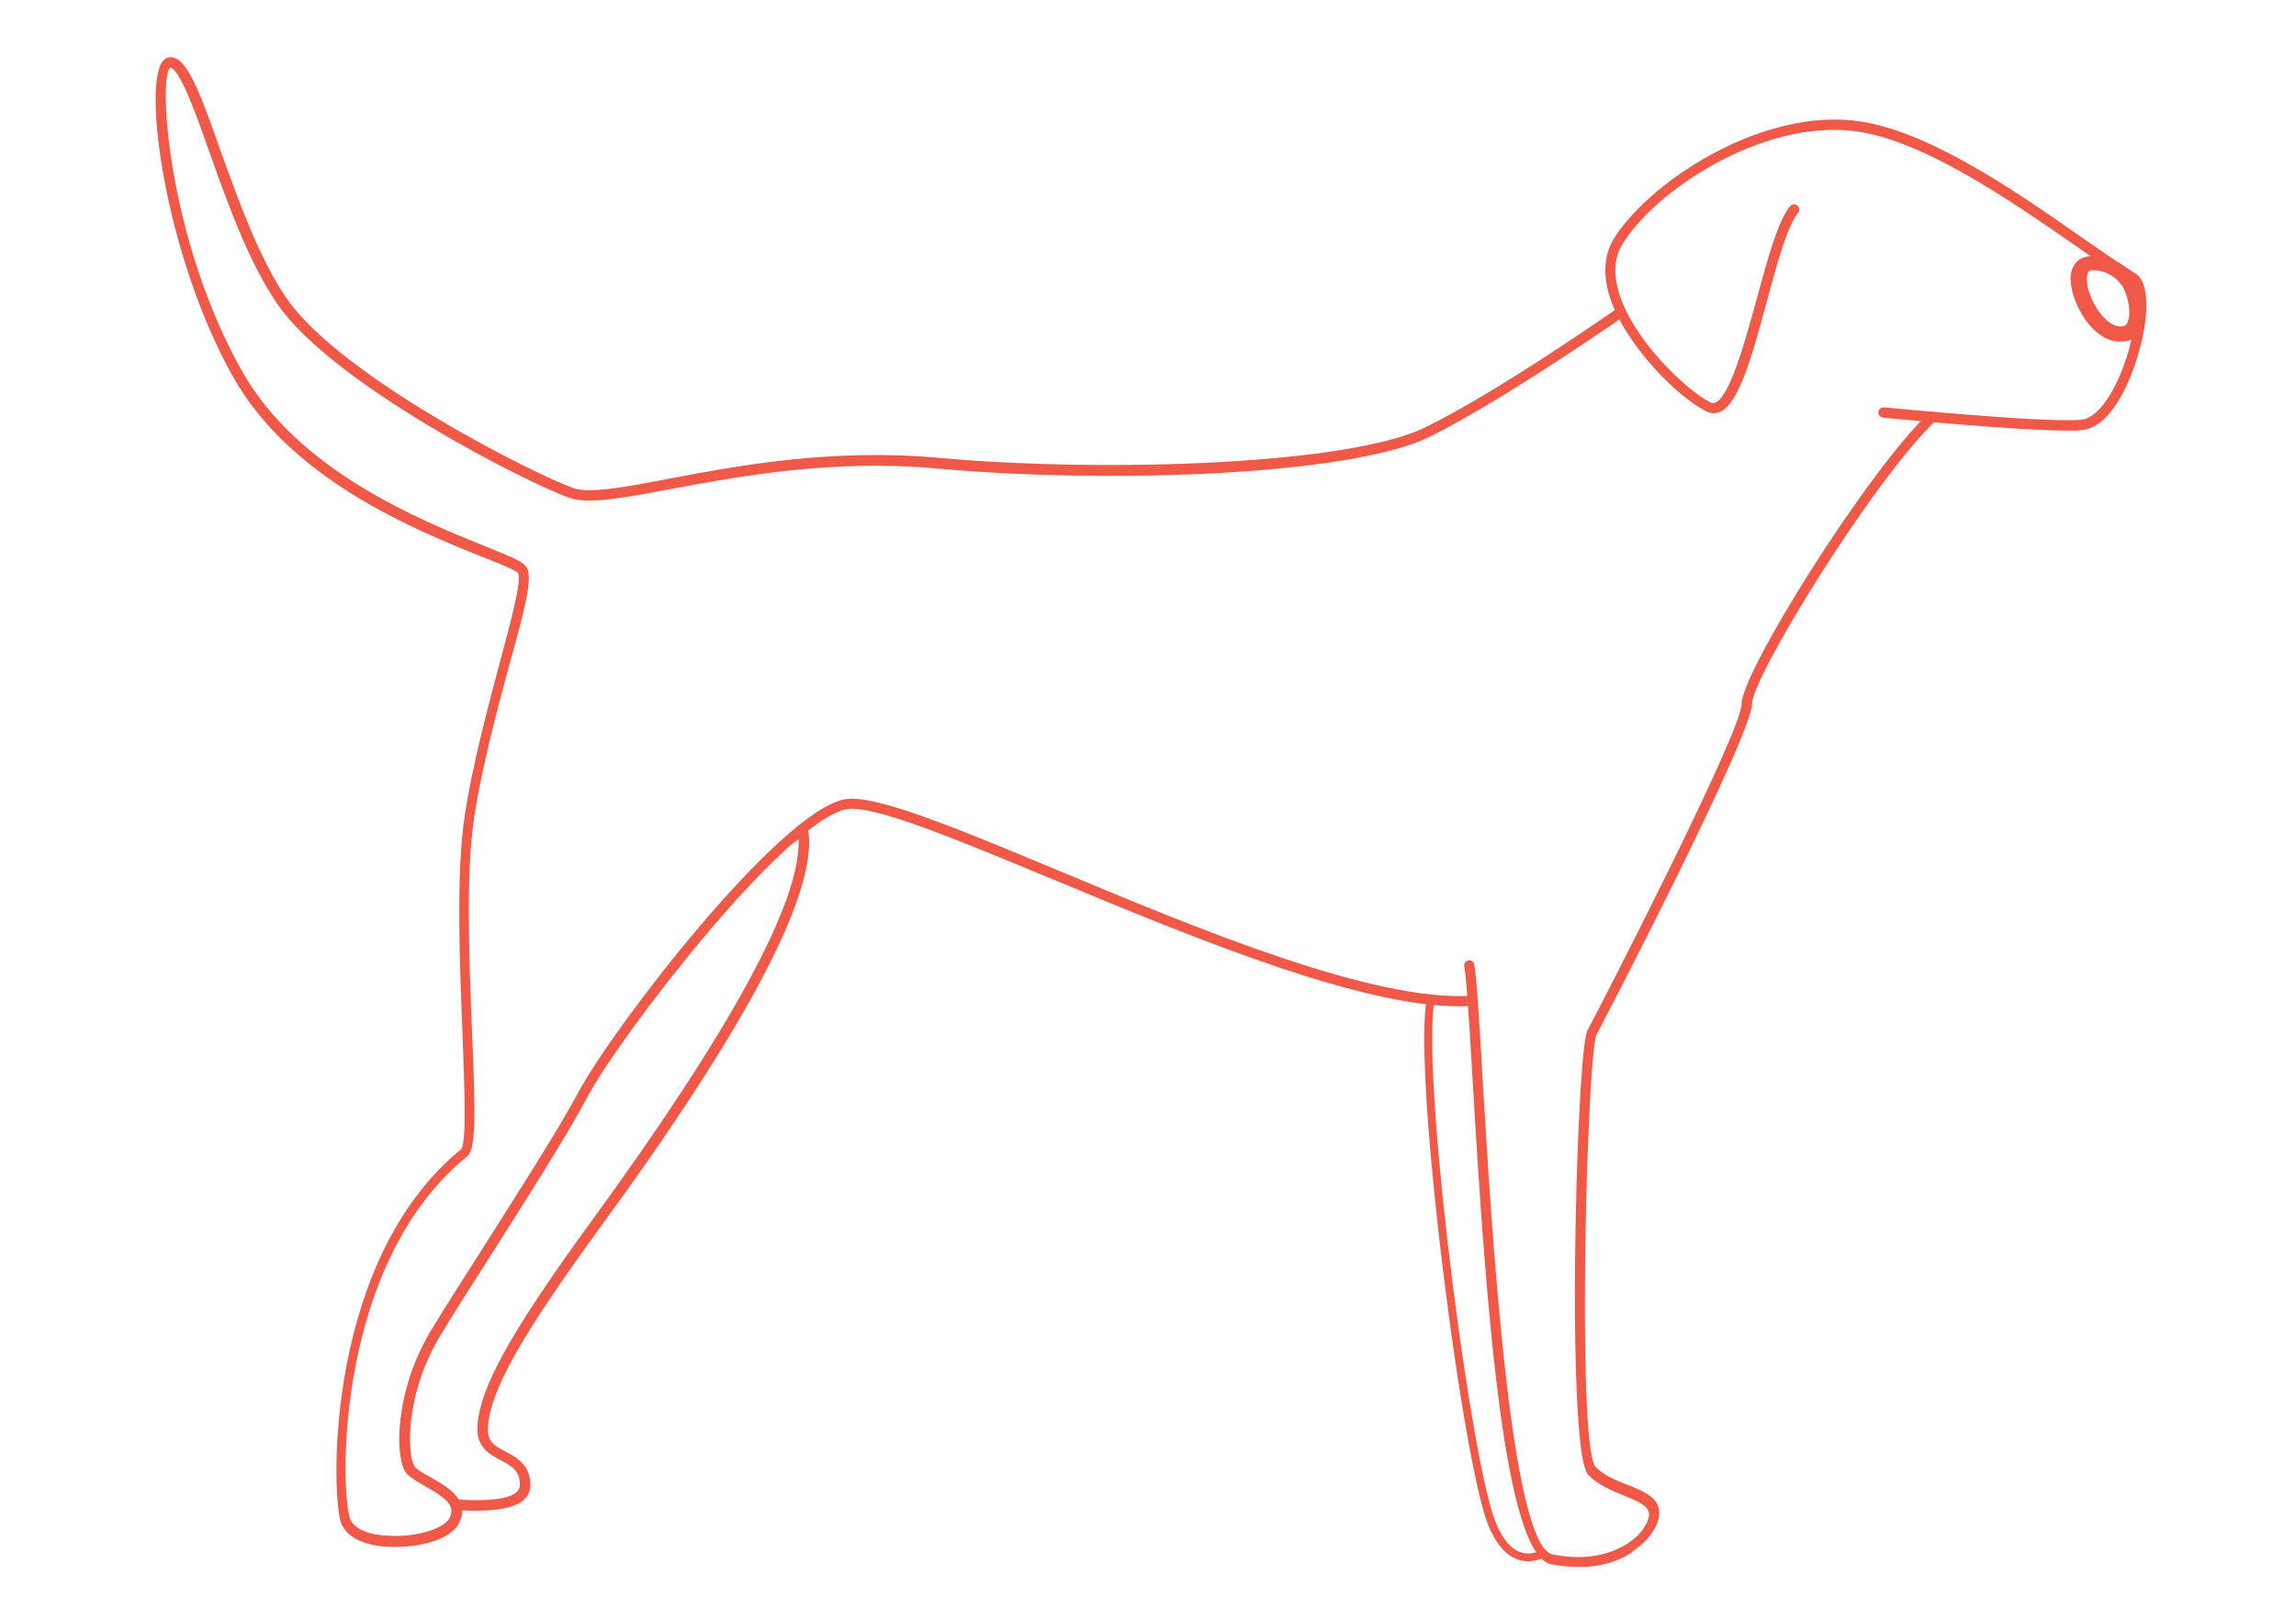
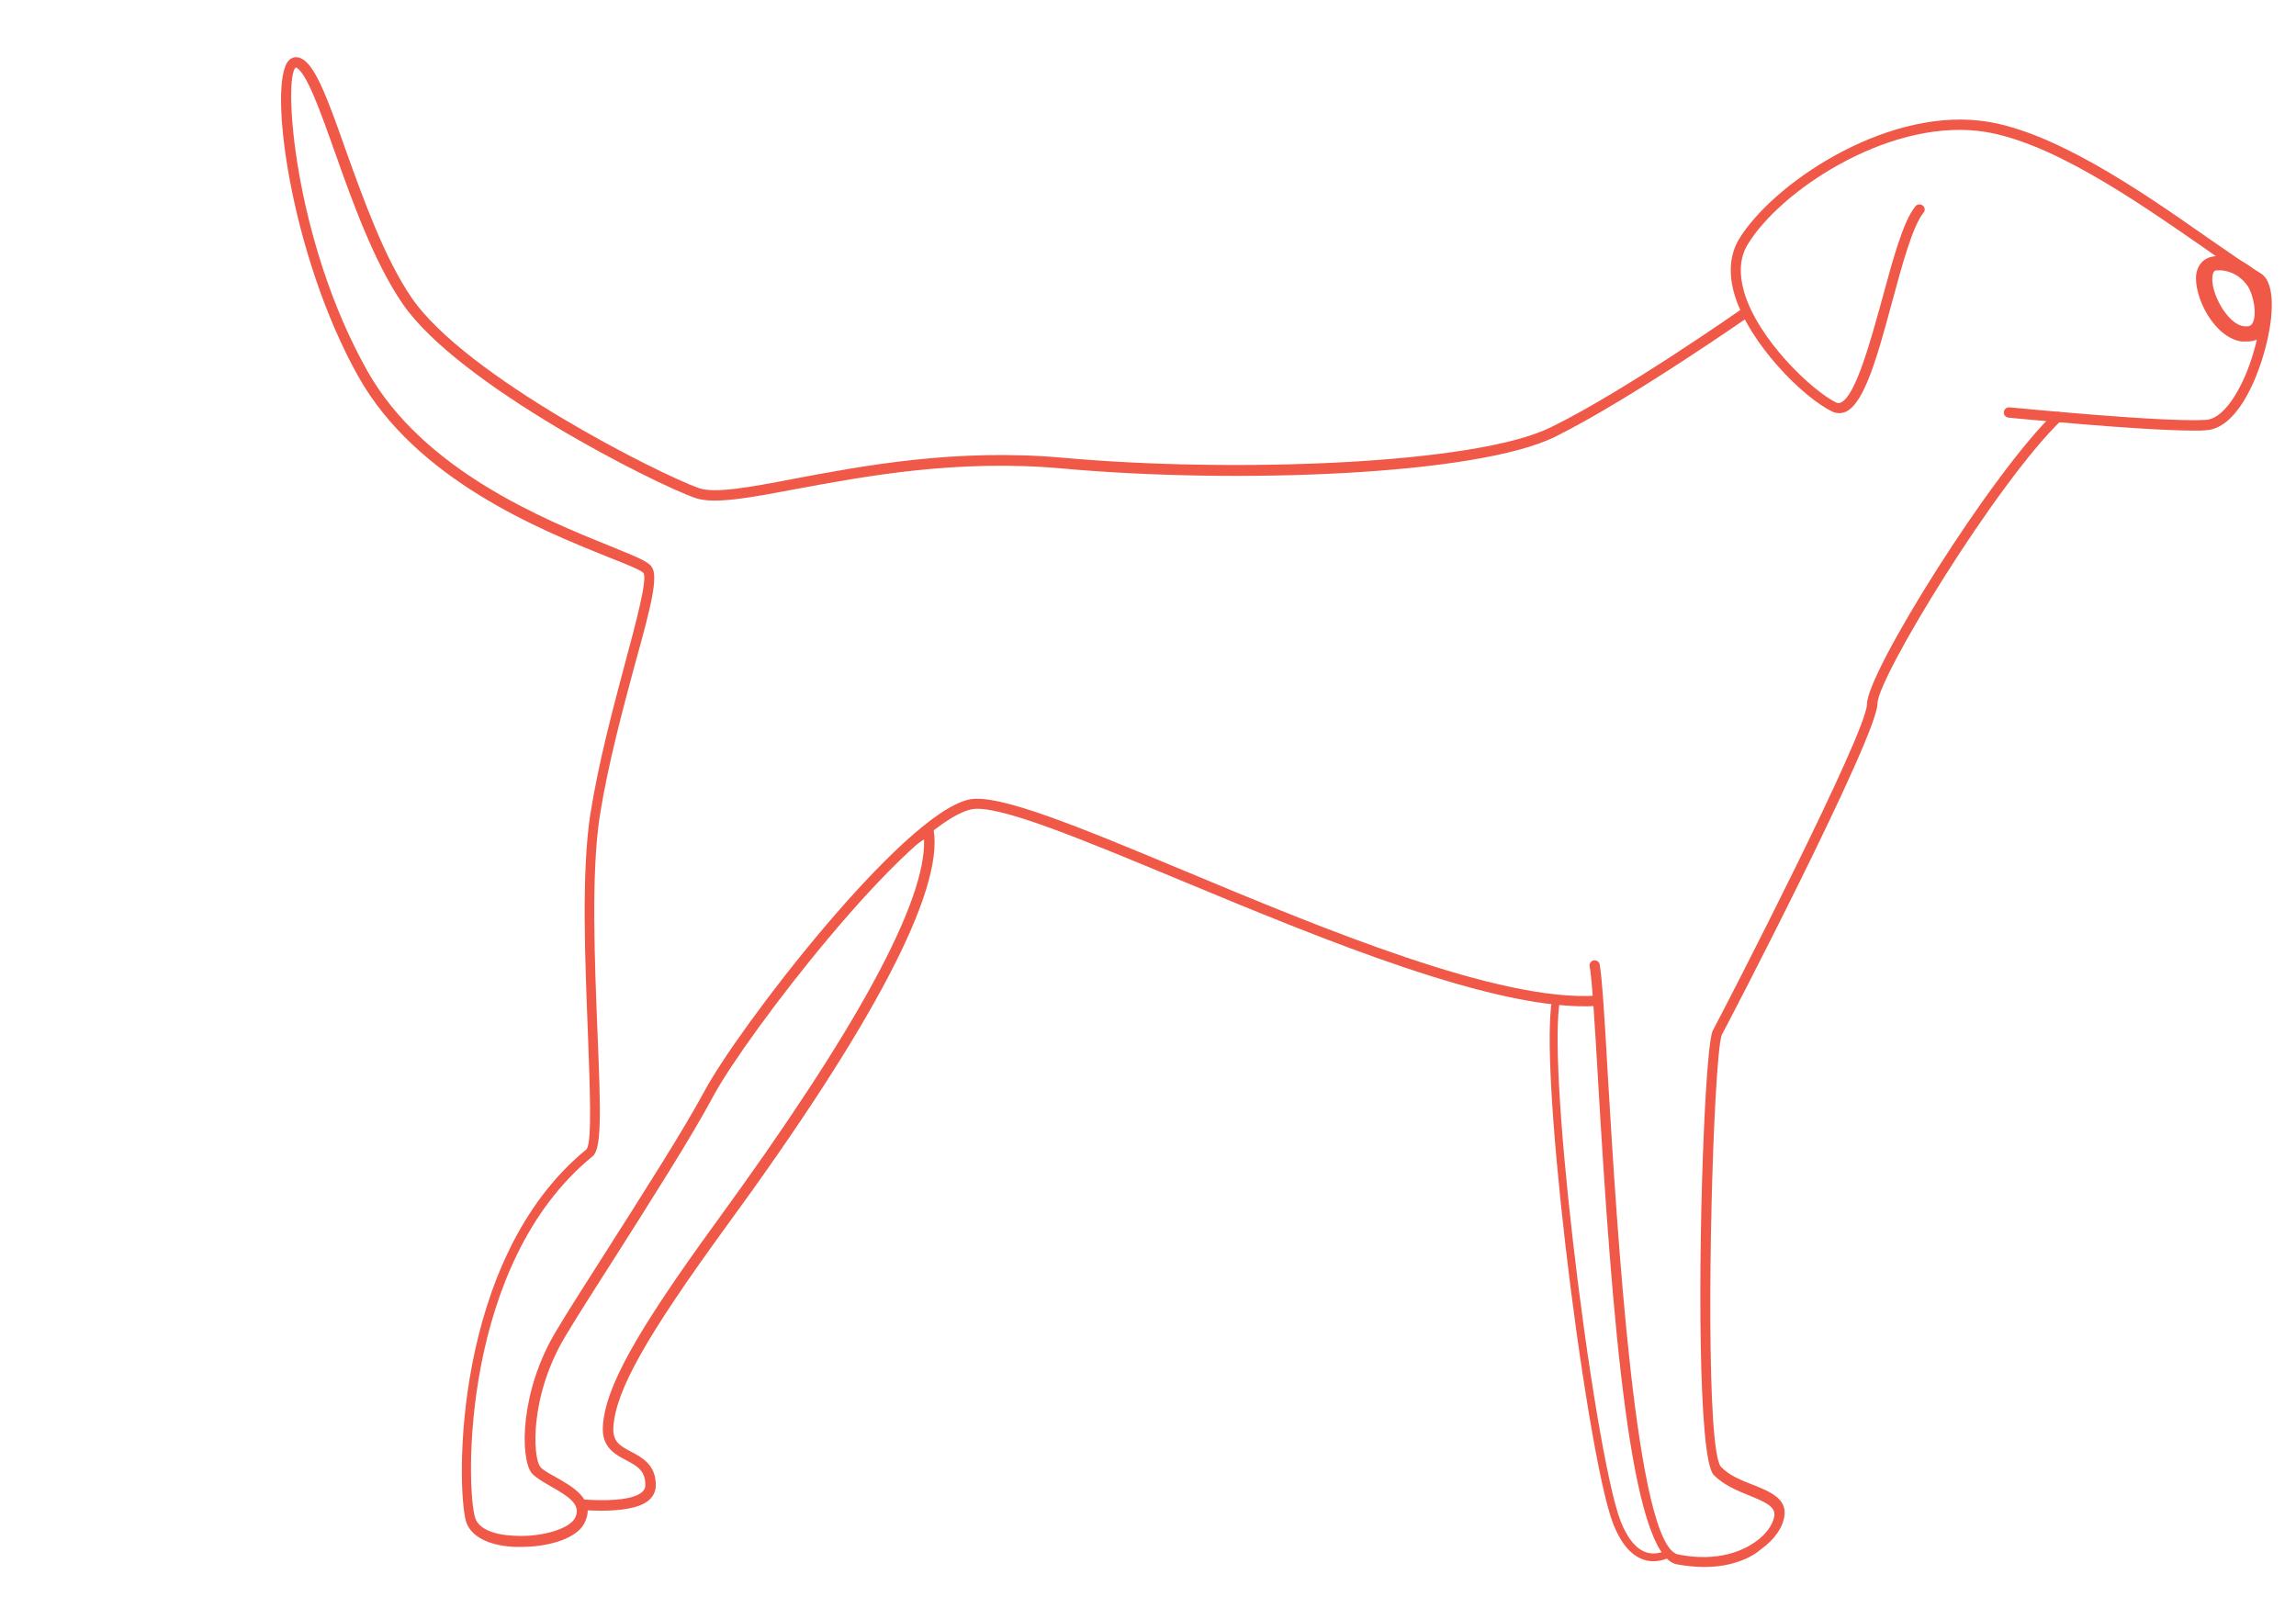
<svg xmlns="http://www.w3.org/2000/svg" viewBox="715.277 58.451 292.92 205.131">
-   <g transform="matrix(0.582009, 0, 0, 0.569924, 337.2414, -202.5178)" style="">
+   <g transform="matrix(0.582009, 0, 0, 0.569924, 353.2414, -202.5178)" style="">
    <path class="st1" d="M 963.1 681.9 C 962.472 685.625 962.482 692.539 962.939 701.233 C 963.46 711.133 964.562 723.342 965.965 735.779 C 969.018 762.856 973.494 791.016 976.5 798.8 C 982.1 813.2 991.4 803.1 991.4 803.1 L 983.5 675 L 963.1 681.9 Z" style="stroke: rgb(240, 88, 72); fill: none; stroke-width: 1.736px;" />
    <path class="st1" d="M 984.5 807.6 C 984.1 807.6 983.6 807.6 983.2 807.5 C 980 806.9 977.4 804.1 975.5 799.1 C 969.8 784.5 959.2 698.7 962 681.6 L 962.1 680.9 L 984.6 673.2 L 992.6 803.3 L 992.3 803.7 C 992.1 804 988.7 807.6 984.5 807.6 Z M 964.1 682.7 C 962.961 691.083 964.499 712.852 967.032 735.423 C 970.059 762.396 974.506 790.515 977.5 798.3 C 979.1 802.5 981.1 804.8 983.5 805.2 C 986.4 805.8 989.2 803.4 990.1 802.5 L 982.3 676.4 L 964.1 682.7 Z" style="fill: none;" />
    <path class="st1" d="M825.5,643.9c2.9,18-26.9,62.2-45.5,88.3s-24.2,37.2-24.7,45.2c-0.5,7.9,9.3,5.1,9.3,13s-24.7,3.3-24.7,3.3 s-8.4-0.9-7-22.3s60-105.2,60-105.2L825.5,643.9z" style="fill: none;" />
    <path class="st1" d="M753.7,796.1c-6.2,0-12.7-1.2-13.9-1.4c-0.3,0-9.4-1.3-7.9-23.5c1.4-21.5,57.9-102.4,60.3-105.8l0.3-0.3 l33.9-23.2l0.3,1.8c2.2,13.6-13.1,43.6-45.7,89.1c-17.3,24.3-24,36.4-24.5,44.6c-0.2,3.3,1.5,4.2,3.9,5.5 c2.4,1.3,5.4,2.9,5.4,7.5c0,1.4-0.6,2.6-1.7,3.5C762,795.6,757.9,796.1,753.7,796.1z M793.9,666.9c-3,4.3-58.4,84.1-59.7,104.4 c-1.3,19.8,5.9,21.1,6,21.1c5,0.9,18.8,2.7,22.5-0.4c0.6-0.5,0.8-1,0.8-1.7c0-3.2-1.8-4.2-4.2-5.5c-2.4-1.3-5.4-2.9-5.1-7.6 c0.5-8.7,7.3-21.1,24.9-45.8c30.7-43,46-71.7,45.5-85.6L793.9,666.9z" style="fill: rgb(240, 88, 72);" />
    <path class="st0" d="M971.6,674c2.1,10.9,4.5,130.2,18.2,133c13.6,2.7,21.8-4.5,22.4-9.7c0.6-5.1-9.1-5.1-13.6-10 c-4.5-4.8-2.1-94.2,0-98.1c2.1-3.9,33.9-66.9,33.9-73.6c0-6.7,27-50.9,40.6-64.3l-30.4-56.5l-40.2,34.8l-36.1,107.9L971.6,674z" style="fill: rgb(255, 255, 255);" />
    <path class="st0" d="M1042.7,504.9c-6.2,7.9-10.8,48.2-18.7,44.2c-7.9-4-27.2-24.4-19.9-36.9c7.4-12.5,31.2-28.4,51.6-26.1 c20.4,2.3,48.8,26.5,61.3,34c5.4,3.3-1.7,32.3-11.3,32.9s-43.2-2.8-43.2-2.8" style="fill: rgb(255, 255, 255);" />
    <path class="st1" d="M1103,554.3c-11.9,0-39.4-2.8-40.7-2.9c-0.6-0.1-1.1-0.6-1-1.3c0.1-0.6,0.6-1.1,1.3-1c0.3,0,33.6,3.4,43,2.8 c4.5-0.3,8.9-8.7,10.9-16.9c1.9-7.5,1.4-12.9-0.1-13.9c-3.1-1.9-7.2-4.8-11.9-8.2c-14.3-10.1-33.8-24-48.9-25.7 c-20.3-2.3-43.5,13.6-50.5,25.5c-1.7,2.9-1.9,6.5-0.7,10.7c3.1,10.6,14.8,21.9,20.1,24.6c0.4,0.2,0.7,0.2,1.1,0 c3.2-1.5,6.4-13.5,9-23.1c2.4-9,4.6-17.4,7.3-20.8c0.4-0.5,1.1-0.6,1.6-0.2c0.5,0.4,0.6,1.1,0.2,1.6c-2.4,3-4.7,11.7-6.9,20 c-3.1,11.7-6,22.7-10.2,24.6c-1,0.4-2,0.4-3-0.1c-6.4-3.2-18.1-15.2-21.3-26c-1.4-4.8-1.1-9,0.9-12.5c7.4-12.4,31.5-29,52.7-26.6 c15.6,1.7,35.5,15.8,49.9,26.1c4.7,3.3,8.7,6.2,11.8,8.1c3.3,2,2.8,9.8,1.1,16.4c-2.1,8.4-6.7,18.3-13,18.7 C1105,554.3,1104,554.3,1103,554.3z" style="fill: rgb(240, 88, 72);" />
    <path class="st0" d="M972.4,682.2c-37.1,2.4-123.2-47.3-137.4-43.9s-50,50.9-57.2,64.8s-24.5,40.3-32.4,53.6 c-7.9,13.3-7.6,27.9-5.5,30.6c2.1,2.7,12.1,5.1,9.7,10.9c-2.4,5.8-22.1,7.3-24.2,0c-2.1-7.3-3.1-57.8,26-82.1 c3.6-3-2.4-50.9,1.2-75.4c3.6-24.5,13.9-51.5,11.5-55.1c-2.4-3.6-45.7-13.6-62.4-43.9s-20-72.1-14.2-69.7s12.1,35.7,23.9,53.3 c11.8,17.6,54.2,39.7,63.6,43c9.4,3.3,40.9-10.3,80.3-6.7c39.4,3.6,90.9,1.2,107.2-7s42.3-26.8,42.3-26.8" style="fill: rgb(255, 255, 255);" />
    <path class="st1" d="M 995.6 808.7 C 993.8 808.7 991.8 808.5 989.6 808.1 C 979.4 806.1 975.4 753.1 972.3 699 C 971.6 686.6 971 676.9 970.5 674.2 C 970.4 673.6 970.8 673 971.4 672.9 C 972 672.8 972.6 673.2 972.7 673.8 C 973.2 676.6 973.8 685.9 974.5 698.9 C 976.5 733 980.6 804 989.9 805.9 C 998.8 807.7 1004.3 804.9 1006.8 803.1 C 1009.2 801.4 1010.7 799.2 1011 797.2 C 1011.2 795.2 1009.1 794.2 1005.5 792.7 C 1002.8 791.6 999.8 790.3 997.7 788.1 C 994.2 784.39 994.326 739.375 995.54 711.121 C 996.06 699.011 996.78 689.98 997.5 688.6 C 1000.3 683.3 1031.3 621.8 1031.3 615.5 C 1031.3 608.4 1058.6 563.8 1072.3 550.4 C 1072.8 550 1073.5 550 1073.9 550.4 C 1074.3 550.9 1074.3 551.6 1073.9 552 C 1059.8 565.8 1033.6 609.6 1033.6 615.4 C 1033.6 622.7 999.9 688.9 999.5 689.5 C 999.001 690.593 998.491 696.362 998.059 704.586 C 996.674 730.973 996.098 782.641 999.3 786.3 C 1001.1 788.2 1003.7 789.3 1006.3 790.3 C 1009.9 791.8 1013.7 793.3 1013.2 797.2 C 1012.9 799.8 1011 802.6 1008.1 804.7 C 1006.1 806.5 1001.9 808.7 995.6 808.7 Z" style="fill: rgb(240, 88, 72);" />
    <path class="st1" d="M736.4,804.2c-0.5,0-1,0-1.6,0c-5.8-0.3-9.6-2.4-10.6-5.7c-2.1-7.3-3.1-58.7,26.4-83.3 c1.3-1.5,0.7-14.7,0.3-26.4c-0.6-15.7-1.4-35.3,0.5-48.3c1.8-11.8,5.1-24.3,7.7-34.3c2.3-8.7,4.9-18.6,4-20 c-0.5-0.7-4.3-2.2-8-3.7c-14.6-6-41.8-17.2-54.5-40.3c-14.9-27.1-19.9-65.6-15.3-70.7c0.7-0.8,1.6-1,2.6-0.6 c3.1,1.3,5.7,8.3,9.9,20.5c3.8,10.8,8.5,24.3,14.5,33.2c11.9,17.7,54.4,39.5,63,42.6c3.5,1.2,11.1-0.2,20.7-2.1 c15.1-2.9,35.7-6.9,59.3-4.7c37.1,3.4,90,1.5,106.6-6.8c16.1-8,41.9-26.5,42.2-26.7c0.5-0.4,1.2-0.3,1.6,0.3 c0.4,0.5,0.3,1.2-0.3,1.6c-0.3,0.2-26.3,18.7-42.5,26.9c-17.2,8.6-69.7,10.6-107.8,7.1c-23.3-2.2-43.8,1.8-58.7,4.6 c-10.3,2-17.8,3.4-21.9,2c-8.8-3.1-52-25.3-64.2-43.5c-6.2-9.2-11-22.8-14.8-33.8c-3.1-8.9-6.3-18.2-8.6-19.1 c-2.8,1.9-0.6,38.5,15.7,68c12.3,22.3,39,33.3,53.3,39.2c5.8,2.4,8.2,3.4,9,4.6c1.5,2.2-0.1,8.7-3.7,21.9 c-2.6,9.9-5.9,22.3-7.7,34c-1.9,12.8-1.1,32.3-0.5,47.9c0.8,19.2,0.9,26.6-1.1,28.2c-28.7,23.9-27.8,73.8-25.7,80.9 c0.7,2.3,3.8,3.8,8.5,4c6.1,0.4,12.5-1.6,13.5-4.2c1.2-2.8-1.5-4.6-5.5-6.9c-1.7-1-3.2-1.9-4.1-2.9c-2.6-3.4-2.6-18.4,5.4-31.9 c2.8-4.8,6.9-11.3,11.2-18.2c7.7-12.4,16.5-26.4,21.2-35.3c7.3-14,43.3-62,58-65.4c6.3-1.5,24.4,6.2,47.4,16 c30.7,13.1,68.9,29.3,90.2,27.9c0.6,0,1.2,0.4,1.2,1.1c0,0.6-0.4,1.2-1.1,1.2c-21.8,1.4-60.3-15-91.2-28.1 c-21.7-9.2-40.4-17.2-46-15.9c-13.8,3.2-49.5,50.8-56.5,64.2c-4.7,9-13.5,23.1-21.2,35.5c-4.3,6.9-8.4,13.4-11.2,18.2 c-7.9,13.4-7.2,27.2-5.5,29.3c0.5,0.7,2,1.5,3.4,2.3c3.6,2.1,8.5,4.9,6.5,9.7C749.1,802.2,742.5,804.2,736.4,804.2z" style="fill: rgb(240, 88, 72);" />
  </g>
-   <g transform="matrix(1, 0, 0, 1, -743.7156, -464.0491)">
+   <g transform="matrix(1, 0, 0, 1, -727.7156, -464.0491)">
    <path class="st0" d="M1725,555.8c-4.7-0.6-1.1,10.5,3.2,11.1s2.9-6.5,1.4-8.6C1727.8,555.7,1725,555.8,1725,555.8z" style="fill: rgb(255, 255, 255);" />
    <path class="st1" d="M 1729.697 566.068 C 1729.426 566.068 1729.245 566.068 1728.974 566.068 C 1725.449 565.582 1722.827 560.312 1723.189 557.474 C 1723.46 555.934 1724.545 555.042 1726.262 555.204 C 1726.804 555.204 1729.426 555.366 1731.234 557.636 C 1732.319 558.933 1733.494 562.825 1732.047 564.852 C 1731.595 565.663 1730.692 566.068 1729.697 566.068 Z M 1725.81 556.988 C 1725.539 556.988 1725.358 557.15 1725.268 557.636 C 1724.906 559.744 1727.166 563.879 1729.245 564.122 C 1729.968 564.203 1730.149 564.041 1730.33 563.798 C 1731.053 562.663 1730.42 559.663 1729.516 558.69 C 1728.16 556.988 1726.353 556.988 1726.172 556.988 L 1726.172 556.988 L 1725.991 556.988 C 1725.991 557.069 1725.901 556.988 1725.81 556.988 Z" style="fill: rgb(240, 88, 72);" />
  </g>
</svg>
